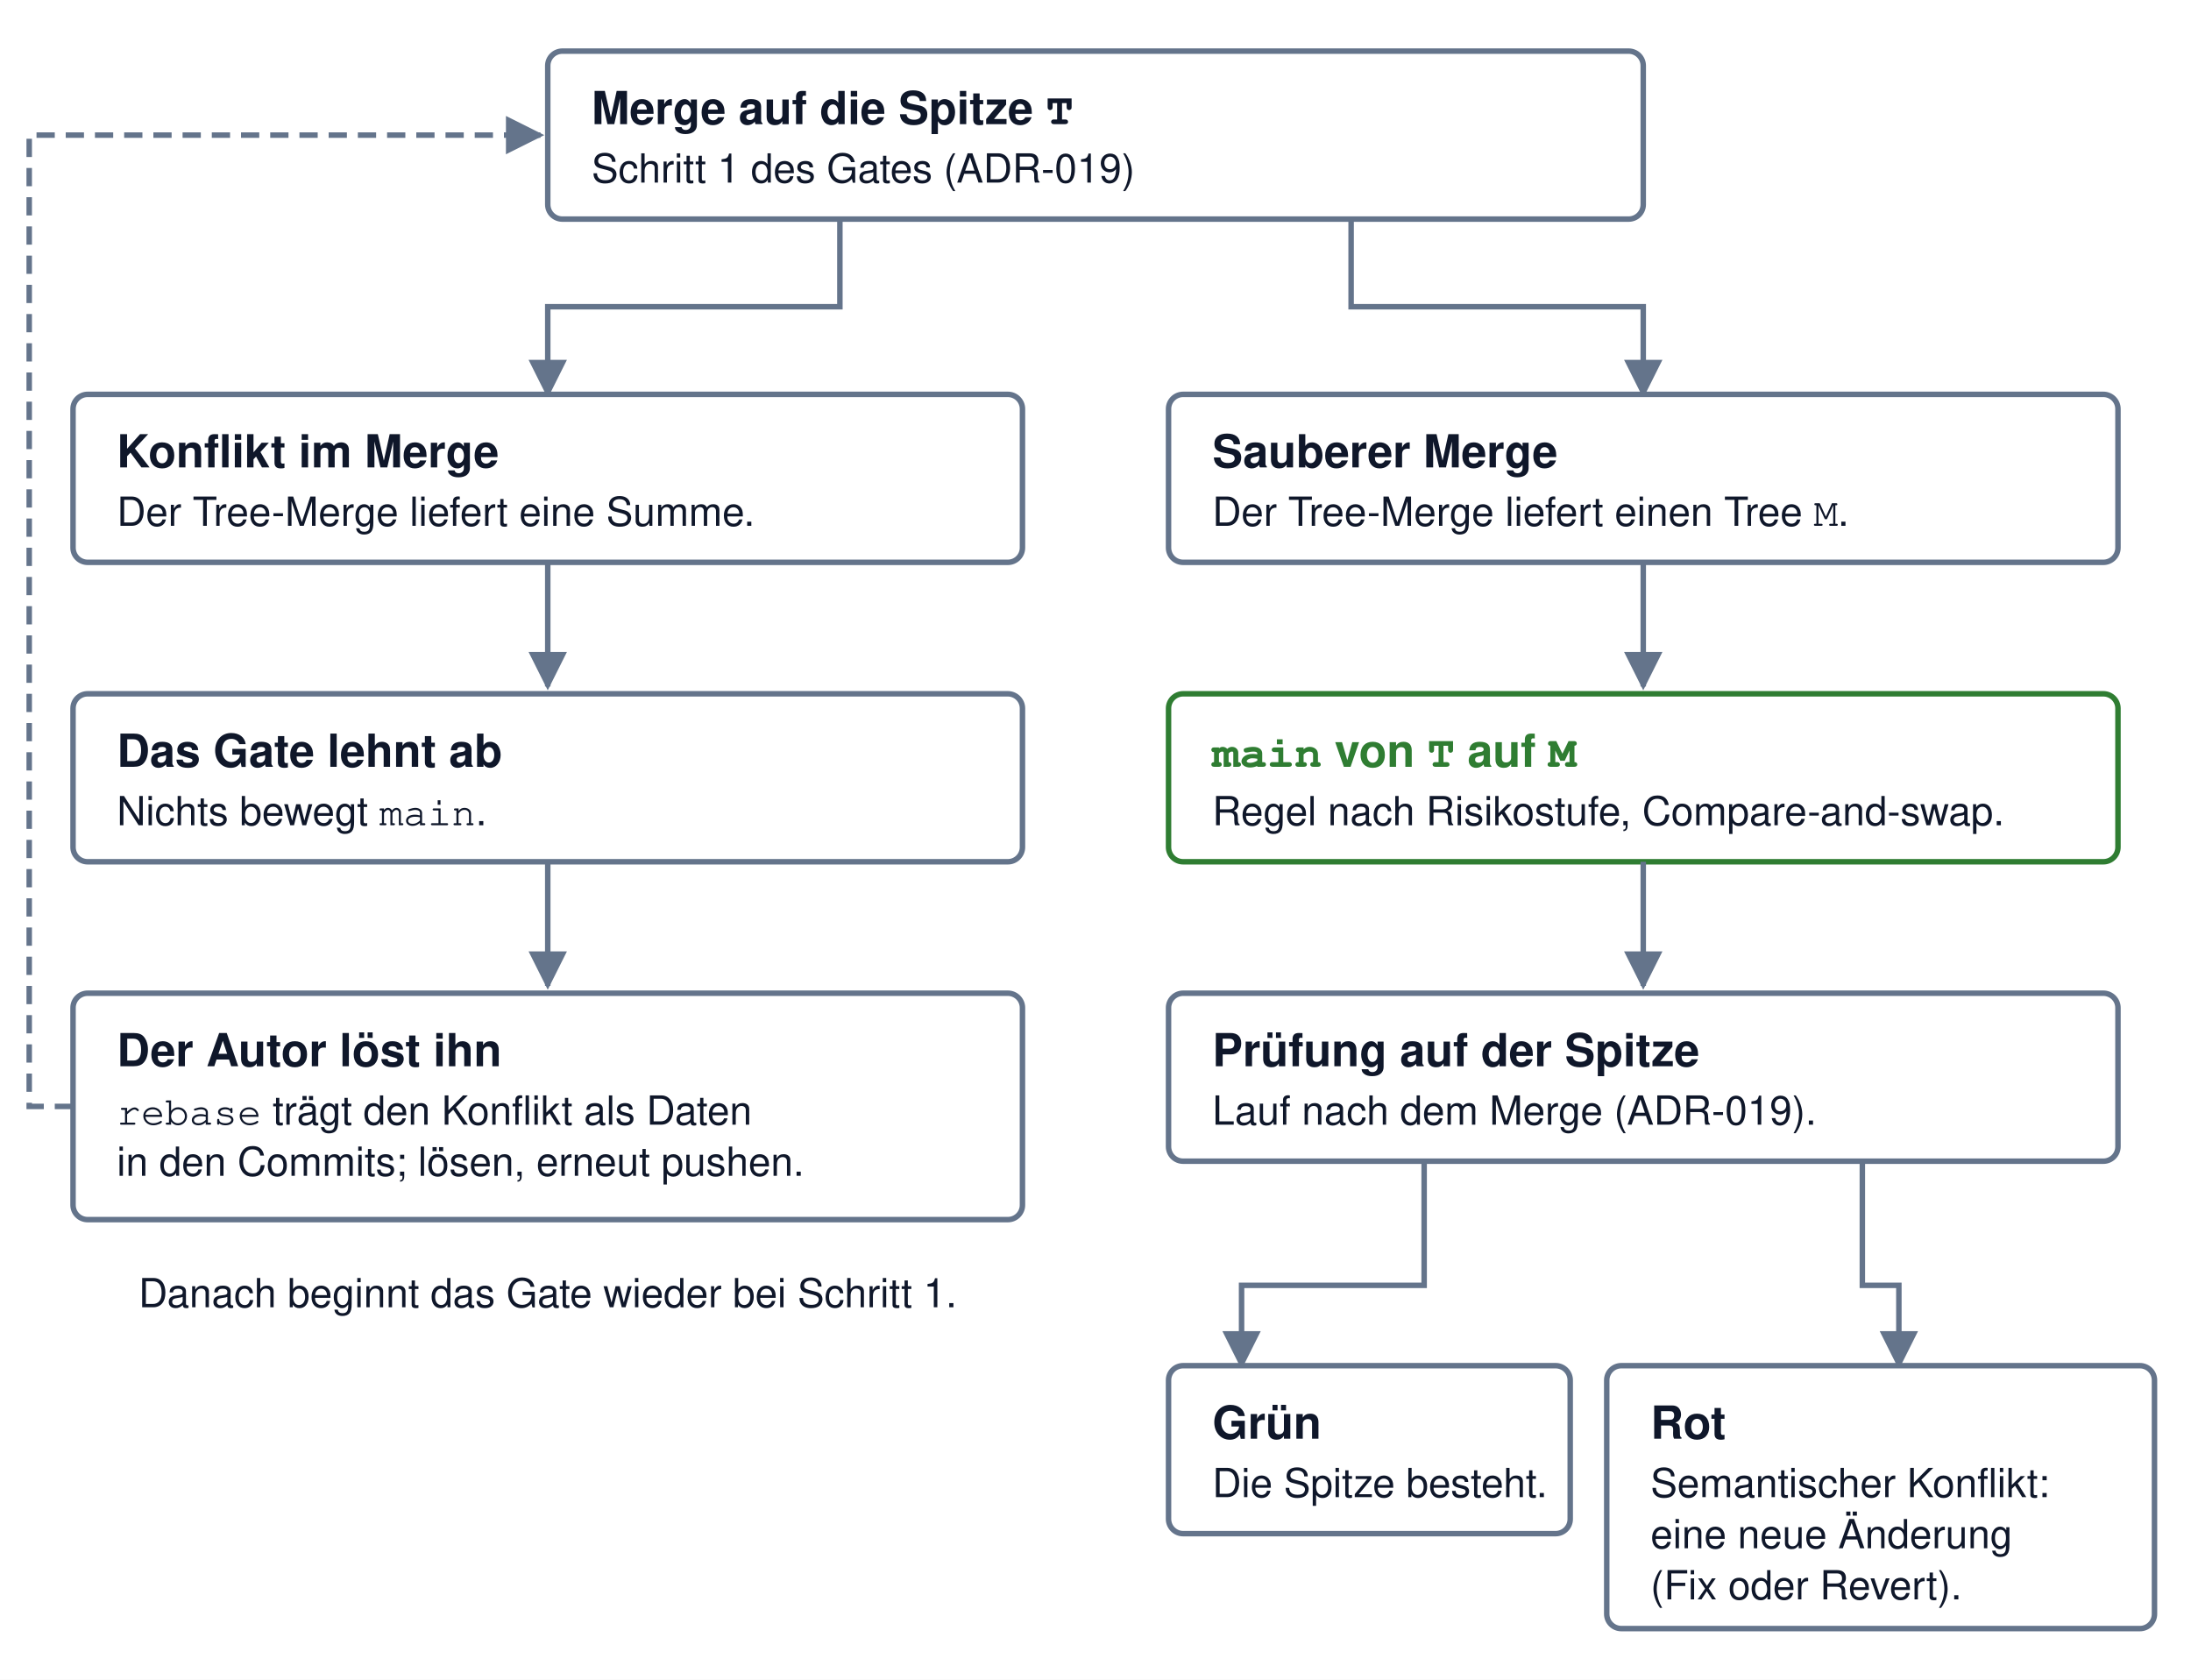
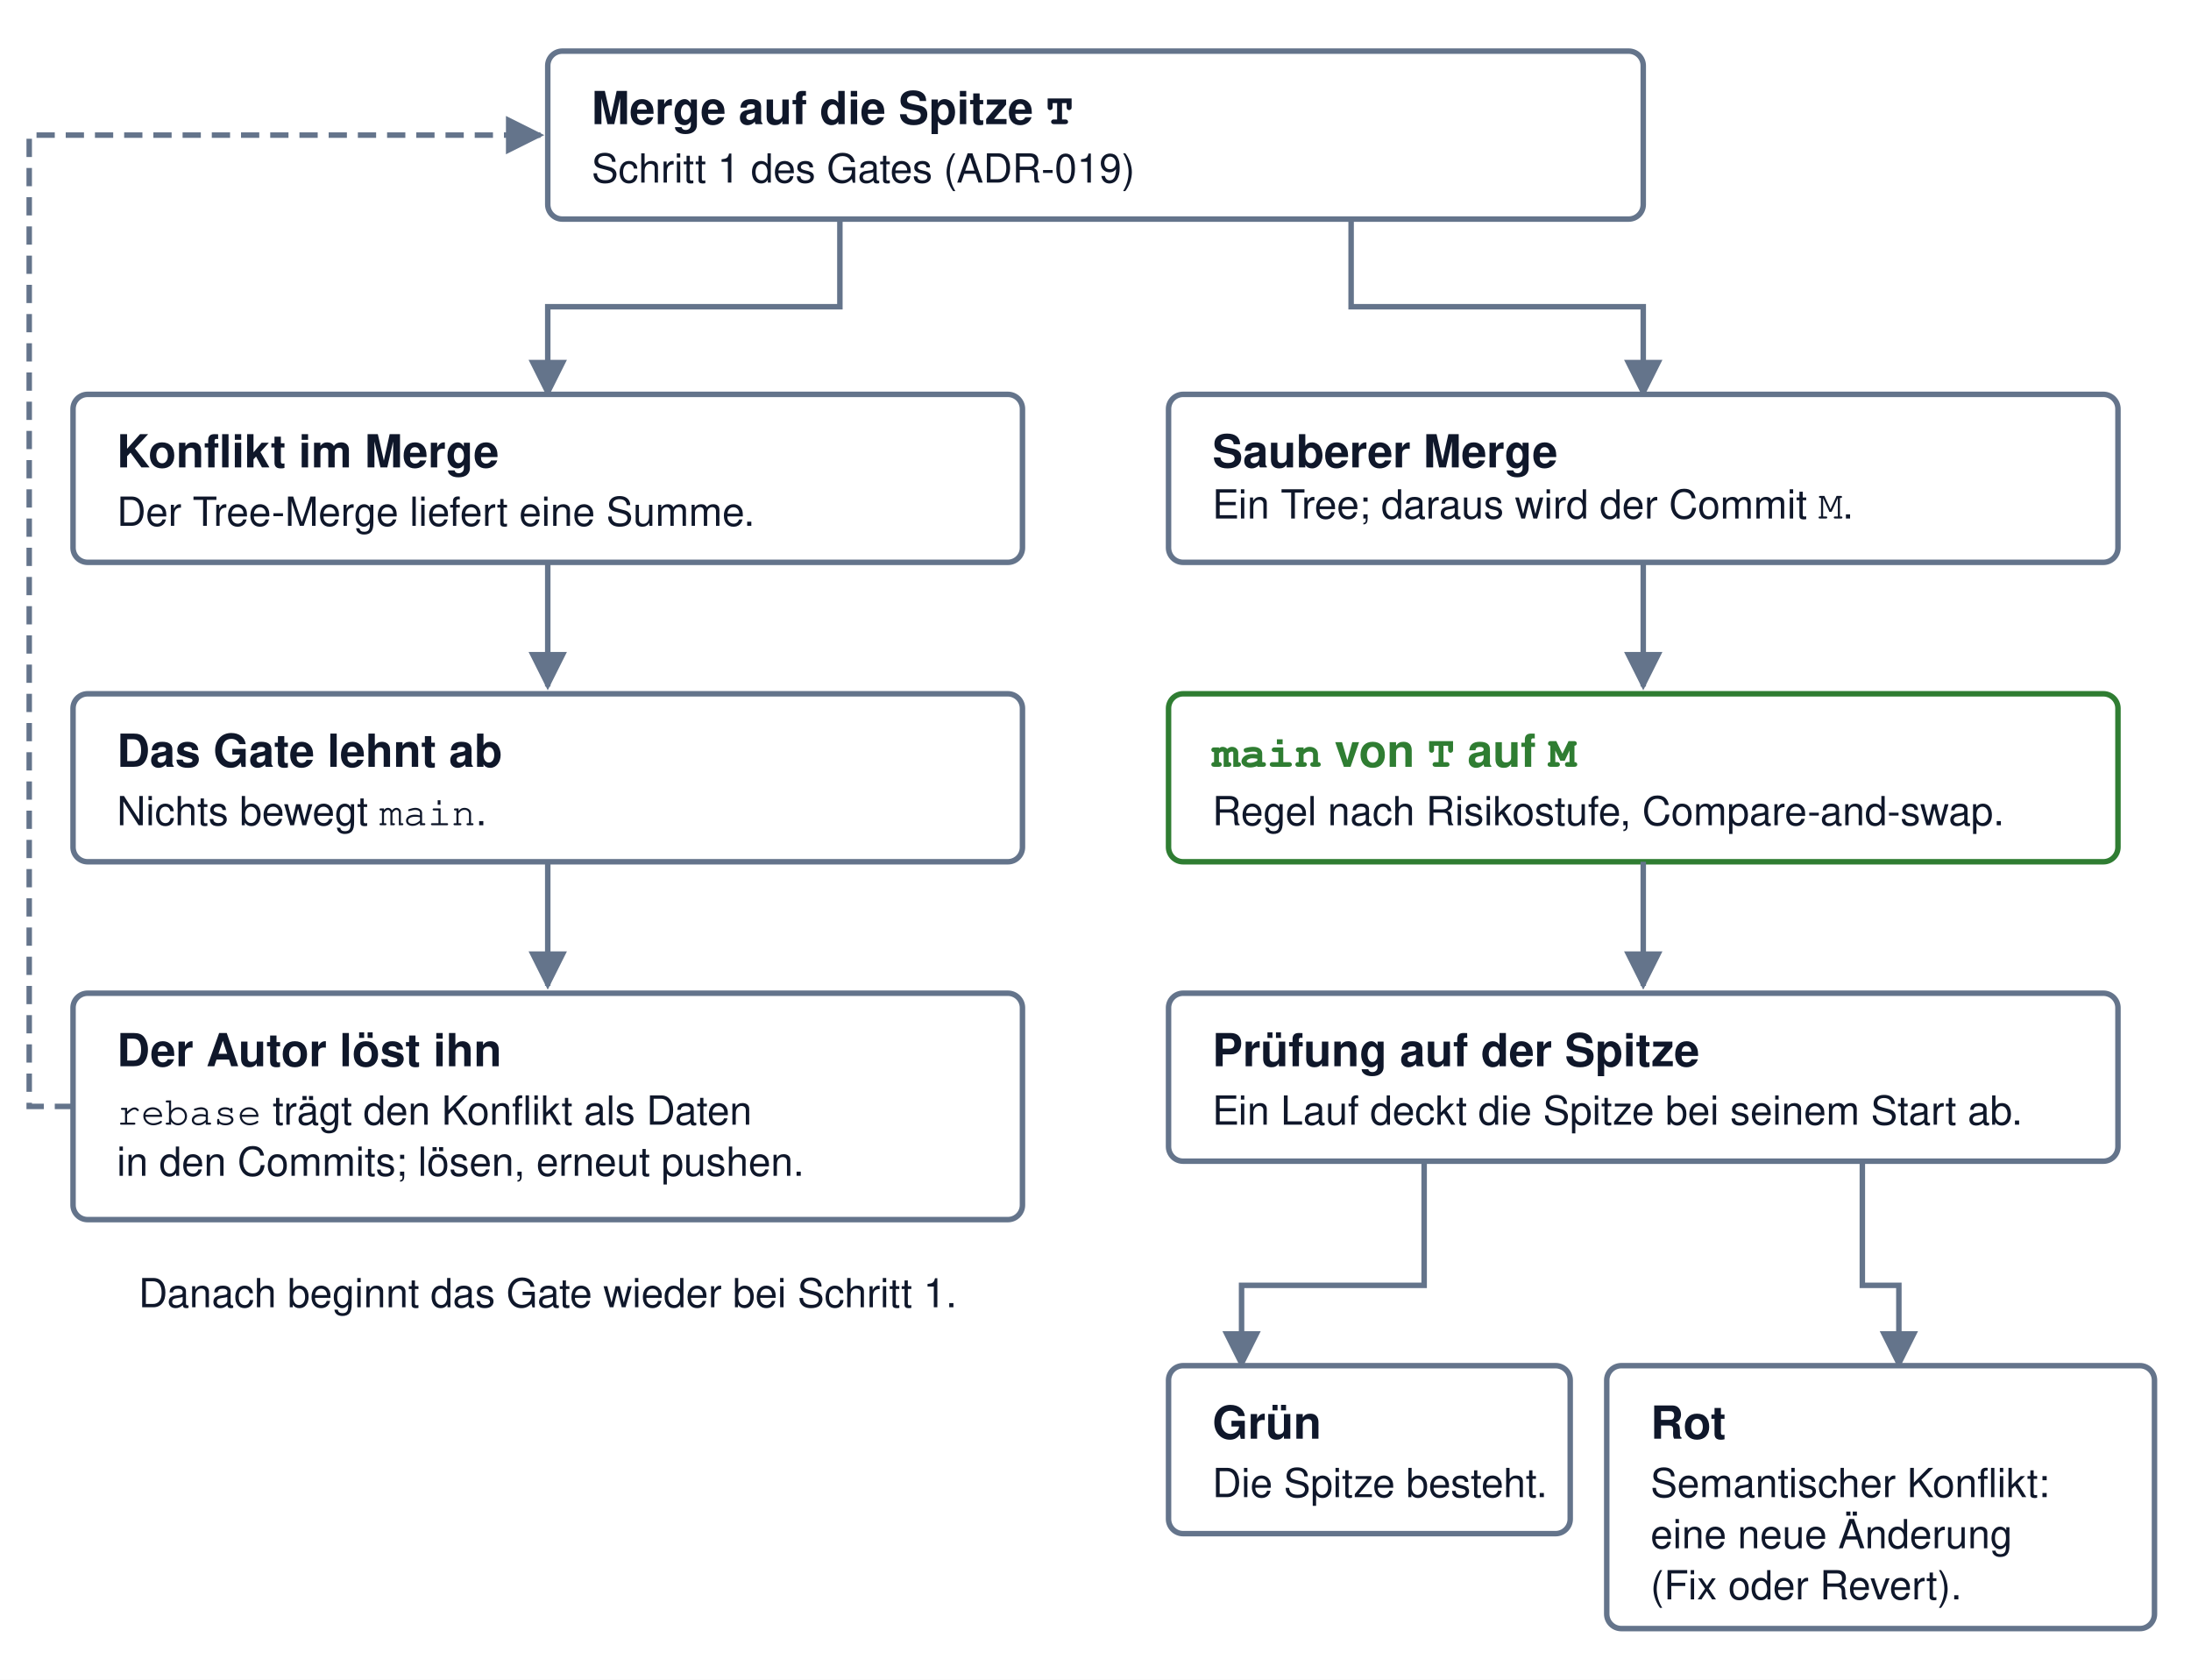
<svg xmlns="http://www.w3.org/2000/svg" viewBox="0 0 600 460" font-family="Helvetica, Arial, sans-serif">
  <defs>
    <marker id="arrow" viewBox="0 0 10 10" refX="9" refY="5" markerWidth="7" markerHeight="7" orient="auto">
-       <path d="M0,0 L10,5 L0,10 z" fill="#64748B" />
-     </marker>
-     <marker id="arrow-green" viewBox="0 0 10 10" refX="9" refY="5" markerWidth="7" markerHeight="7" orient="auto">
-       <path d="M0,0 L10,5 L0,10 z" fill="#2F7D32" />
-     </marker>
-     <marker id="arrow-red" viewBox="0 0 10 10" refX="9" refY="5" markerWidth="7" markerHeight="7" orient="auto">
      <path d="M0,0 L10,5 L0,10 z" fill="#64748B" />
    </marker>
  </defs>
  <rect x="0" y="0" width="600" height="460" fill="#FFFFFF" />
  <rect x="150" y="14" width="300" height="46" rx="4" fill="#FFFFFF" stroke="#64748B" stroke-width="1.5" />
  <text x="162" y="34" font-size="12.5" font-weight="bold" fill="#0F172A">Merge auf die Spitze <tspan font-family="Courier, monospace">T</tspan>
  </text>
  <text x="162" y="50" font-size="11" fill="#0F172A">Schritt 1 des Gates (ADR-019)</text>
  <g stroke="#64748B" stroke-width="1.5" marker-end="url(#arrow)">
    <path d="M230 60 L230 84 L150 84 L150 108" fill="none" />
    <path d="M370 60 L370 84 L450 84 L450 108" fill="none" />
  </g>
  <rect x="20" y="108" width="260" height="46" rx="4" fill="#FFFFFF" stroke="#64748B" stroke-width="1.5" />
  <text x="32" y="128" font-size="12.5" font-weight="bold" fill="#0F172A">Konflikt im Merge</text>
  <text x="32" y="144" font-size="11" fill="#0F172A">Der Tree-Merge liefert eine Summe.</text>
  <rect x="20" y="190" width="260" height="46" rx="4" fill="#FFFFFF" stroke="#64748B" stroke-width="1.5" />
  <text x="32" y="210" font-size="12.5" font-weight="bold" fill="#0F172A">Das Gate lehnt ab</text>
  <text x="32" y="226" font-size="11" fill="#0F172A">Nichts bewegt <tspan font-family="Courier, monospace">main</tspan>.</text>
  <rect x="20" y="272" width="260" height="62" rx="4" fill="#FFFFFF" stroke="#64748B" stroke-width="1.5" />
  <text x="32" y="292" font-size="12.5" font-weight="bold" fill="#0F172A">Der Autor löst ihn</text>
  <text x="32" y="308" font-size="11" fill="#0F172A">
    <tspan font-family="Courier, monospace">rebase</tspan> trägt den Konflikt als Daten</text>
  <text x="32" y="322" font-size="11" fill="#0F172A">in den Commits; lösen, erneut pushen.</text>
  <g stroke="#64748B" stroke-width="1.5" marker-end="url(#arrow)">
    <line x1="150" y1="154" x2="150" y2="188" />
    <line x1="150" y1="236" x2="150" y2="270" />
  </g>
  <path d="M20 303 L8 303 L8 37 L148 37" fill="none" stroke="#64748B" stroke-width="1.5" stroke-dasharray="5 3" marker-end="url(#arrow)" />
  <text x="150" y="358" font-size="11" fill="#0F172A" text-anchor="middle">Danach beginnt das Gate wieder bei Schritt 1.</text>
  <rect x="320" y="108" width="260" height="46" rx="4" fill="#FFFFFF" stroke="#64748B" stroke-width="1.5" />
  <text x="332" y="128" font-size="12.5" font-weight="bold" fill="#0F172A">Sauberer Merge</text>
-   <text x="332" y="144" font-size="11" fill="#0F172A">Der Tree-Merge liefert einen Tree <tspan font-family="Courier, monospace">M</tspan>.</text>
+   <text x="332" y="142" font-size="11" fill="#0F172A">Ein Tree; daraus wird der Commit <tspan font-family="Courier, monospace">M</tspan>.</text>
  <rect x="320" y="190" width="260" height="46" rx="4" fill="#FFFFFF" stroke="#2F7D32" stroke-width="1.5" />
  <text x="332" y="210" font-size="12.5" font-weight="bold" fill="#2F7D32">
    <tspan font-family="Courier, monospace">main</tspan> von <tspan font-family="Courier, monospace">T</tspan> auf <tspan font-family="Courier, monospace">M</tspan>
  </text>
  <text x="332" y="226" font-size="11" fill="#0F172A">Regel nach Risikostufe, Compare-and-swap.</text>
  <rect x="320" y="272" width="260" height="46" rx="4" fill="#FFFFFF" stroke="#64748B" stroke-width="1.5" />
  <text x="332" y="292" font-size="12.5" font-weight="bold" fill="#0F172A">Prüfung auf der Spitze</text>
-   <text x="332" y="308" font-size="11" fill="#0F172A">Lauf nach dem Merge (ADR-019).</text>
+   <text x="332" y="308" font-size="11" fill="#0F172A">Ein Lauf deckt die Spitze bei seinem Start ab.</text>
  <g stroke="#64748B" stroke-width="1.5" marker-end="url(#arrow)">
    <line x1="450" y1="154" x2="450" y2="188" />
    <line x1="450" y1="236" x2="450" y2="270" />
  </g>
  <path d="M390 318 L390 352 L340 352 L340 374" fill="none" stroke="#64748B" stroke-width="1.5" marker-end="url(#arrow)" />
  <path d="M510 318 L510 352 L520 352 L520 374" fill="none" stroke="#64748B" stroke-width="1.5" marker-end="url(#arrow)" />
  <rect x="320" y="374" width="110" height="46" rx="4" fill="#FFFFFF" stroke="#64748B" stroke-width="1.5" />
  <text x="332" y="394" font-size="12.5" font-weight="bold" fill="#0F172A">Grün</text>
  <text x="332" y="410" font-size="11" fill="#0F172A">Die Spitze besteht.</text>
  <rect x="440" y="374" width="150" height="72" rx="4" fill="#FFFFFF" stroke="#64748B" stroke-width="1.5" />
  <text x="452" y="394" font-size="12.5" font-weight="bold" fill="#0F172A">Rot</text>
  <text x="452" y="410" font-size="11" fill="#0F172A">Semantischer Konflikt:</text>
  <text x="452" y="424" font-size="11" fill="#0F172A">eine neue Änderung</text>
  <text x="452" y="438" font-size="11" fill="#0F172A">(Fix oder Revert).</text>
</svg>
